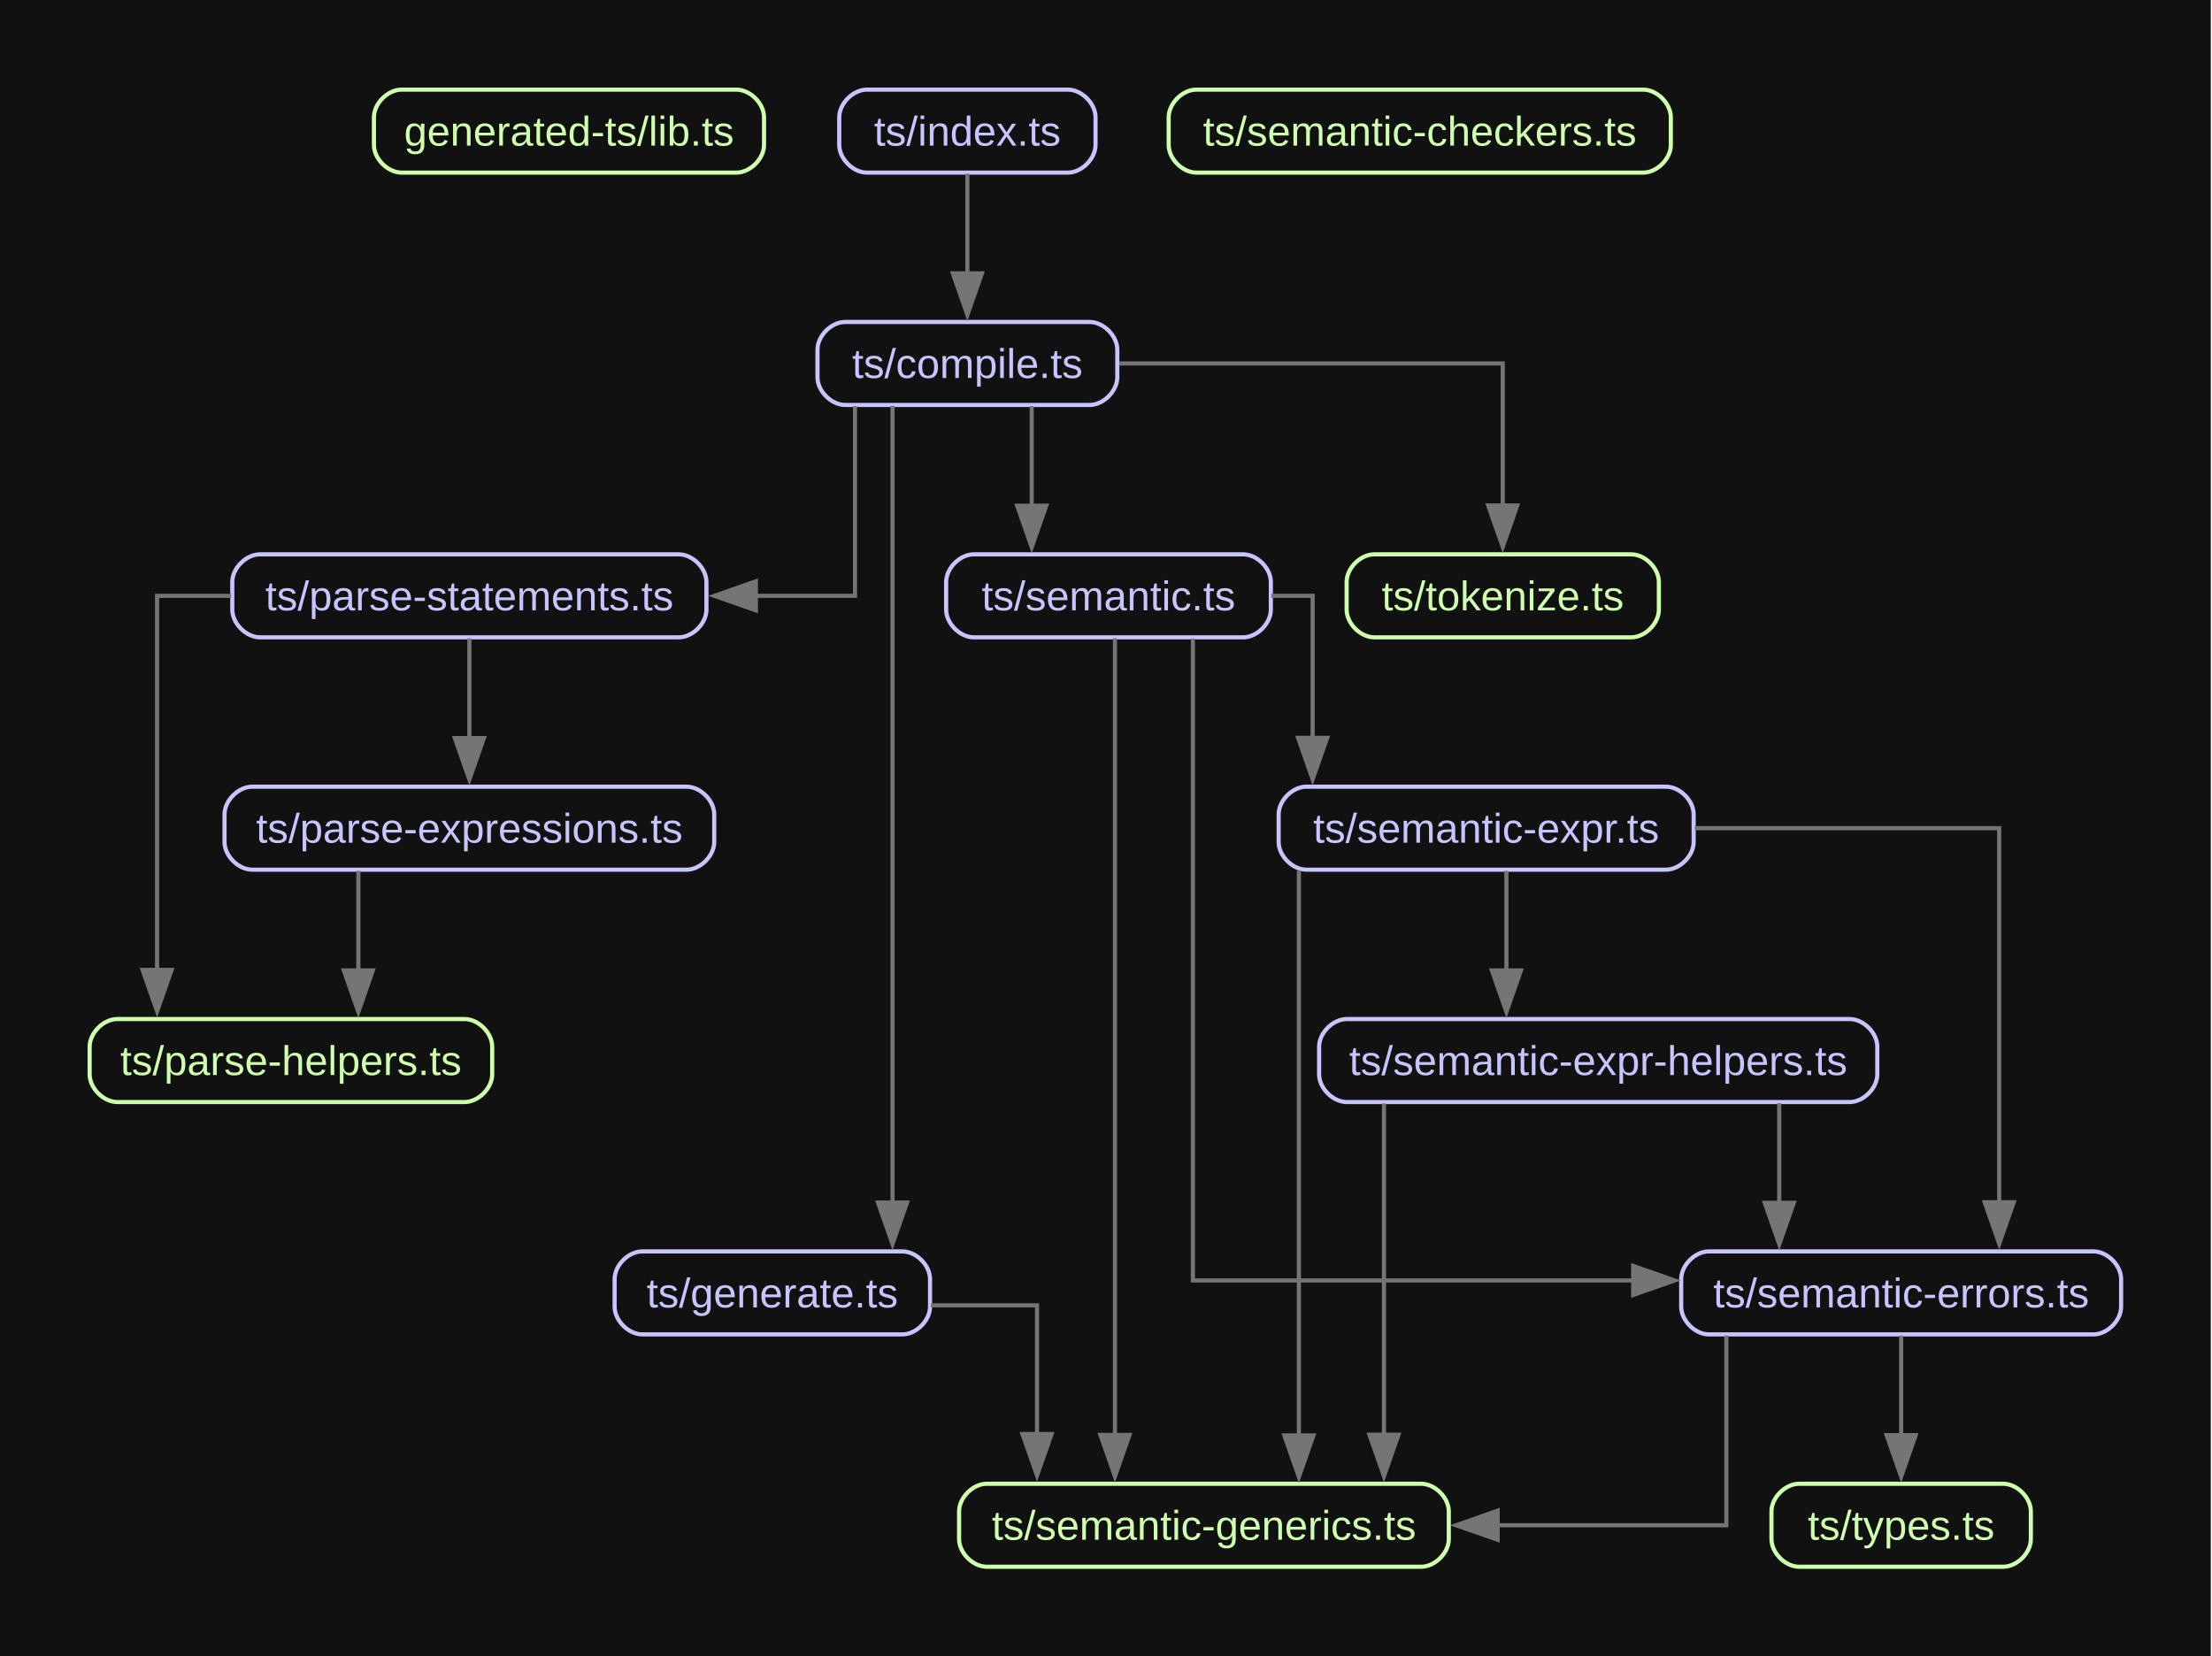
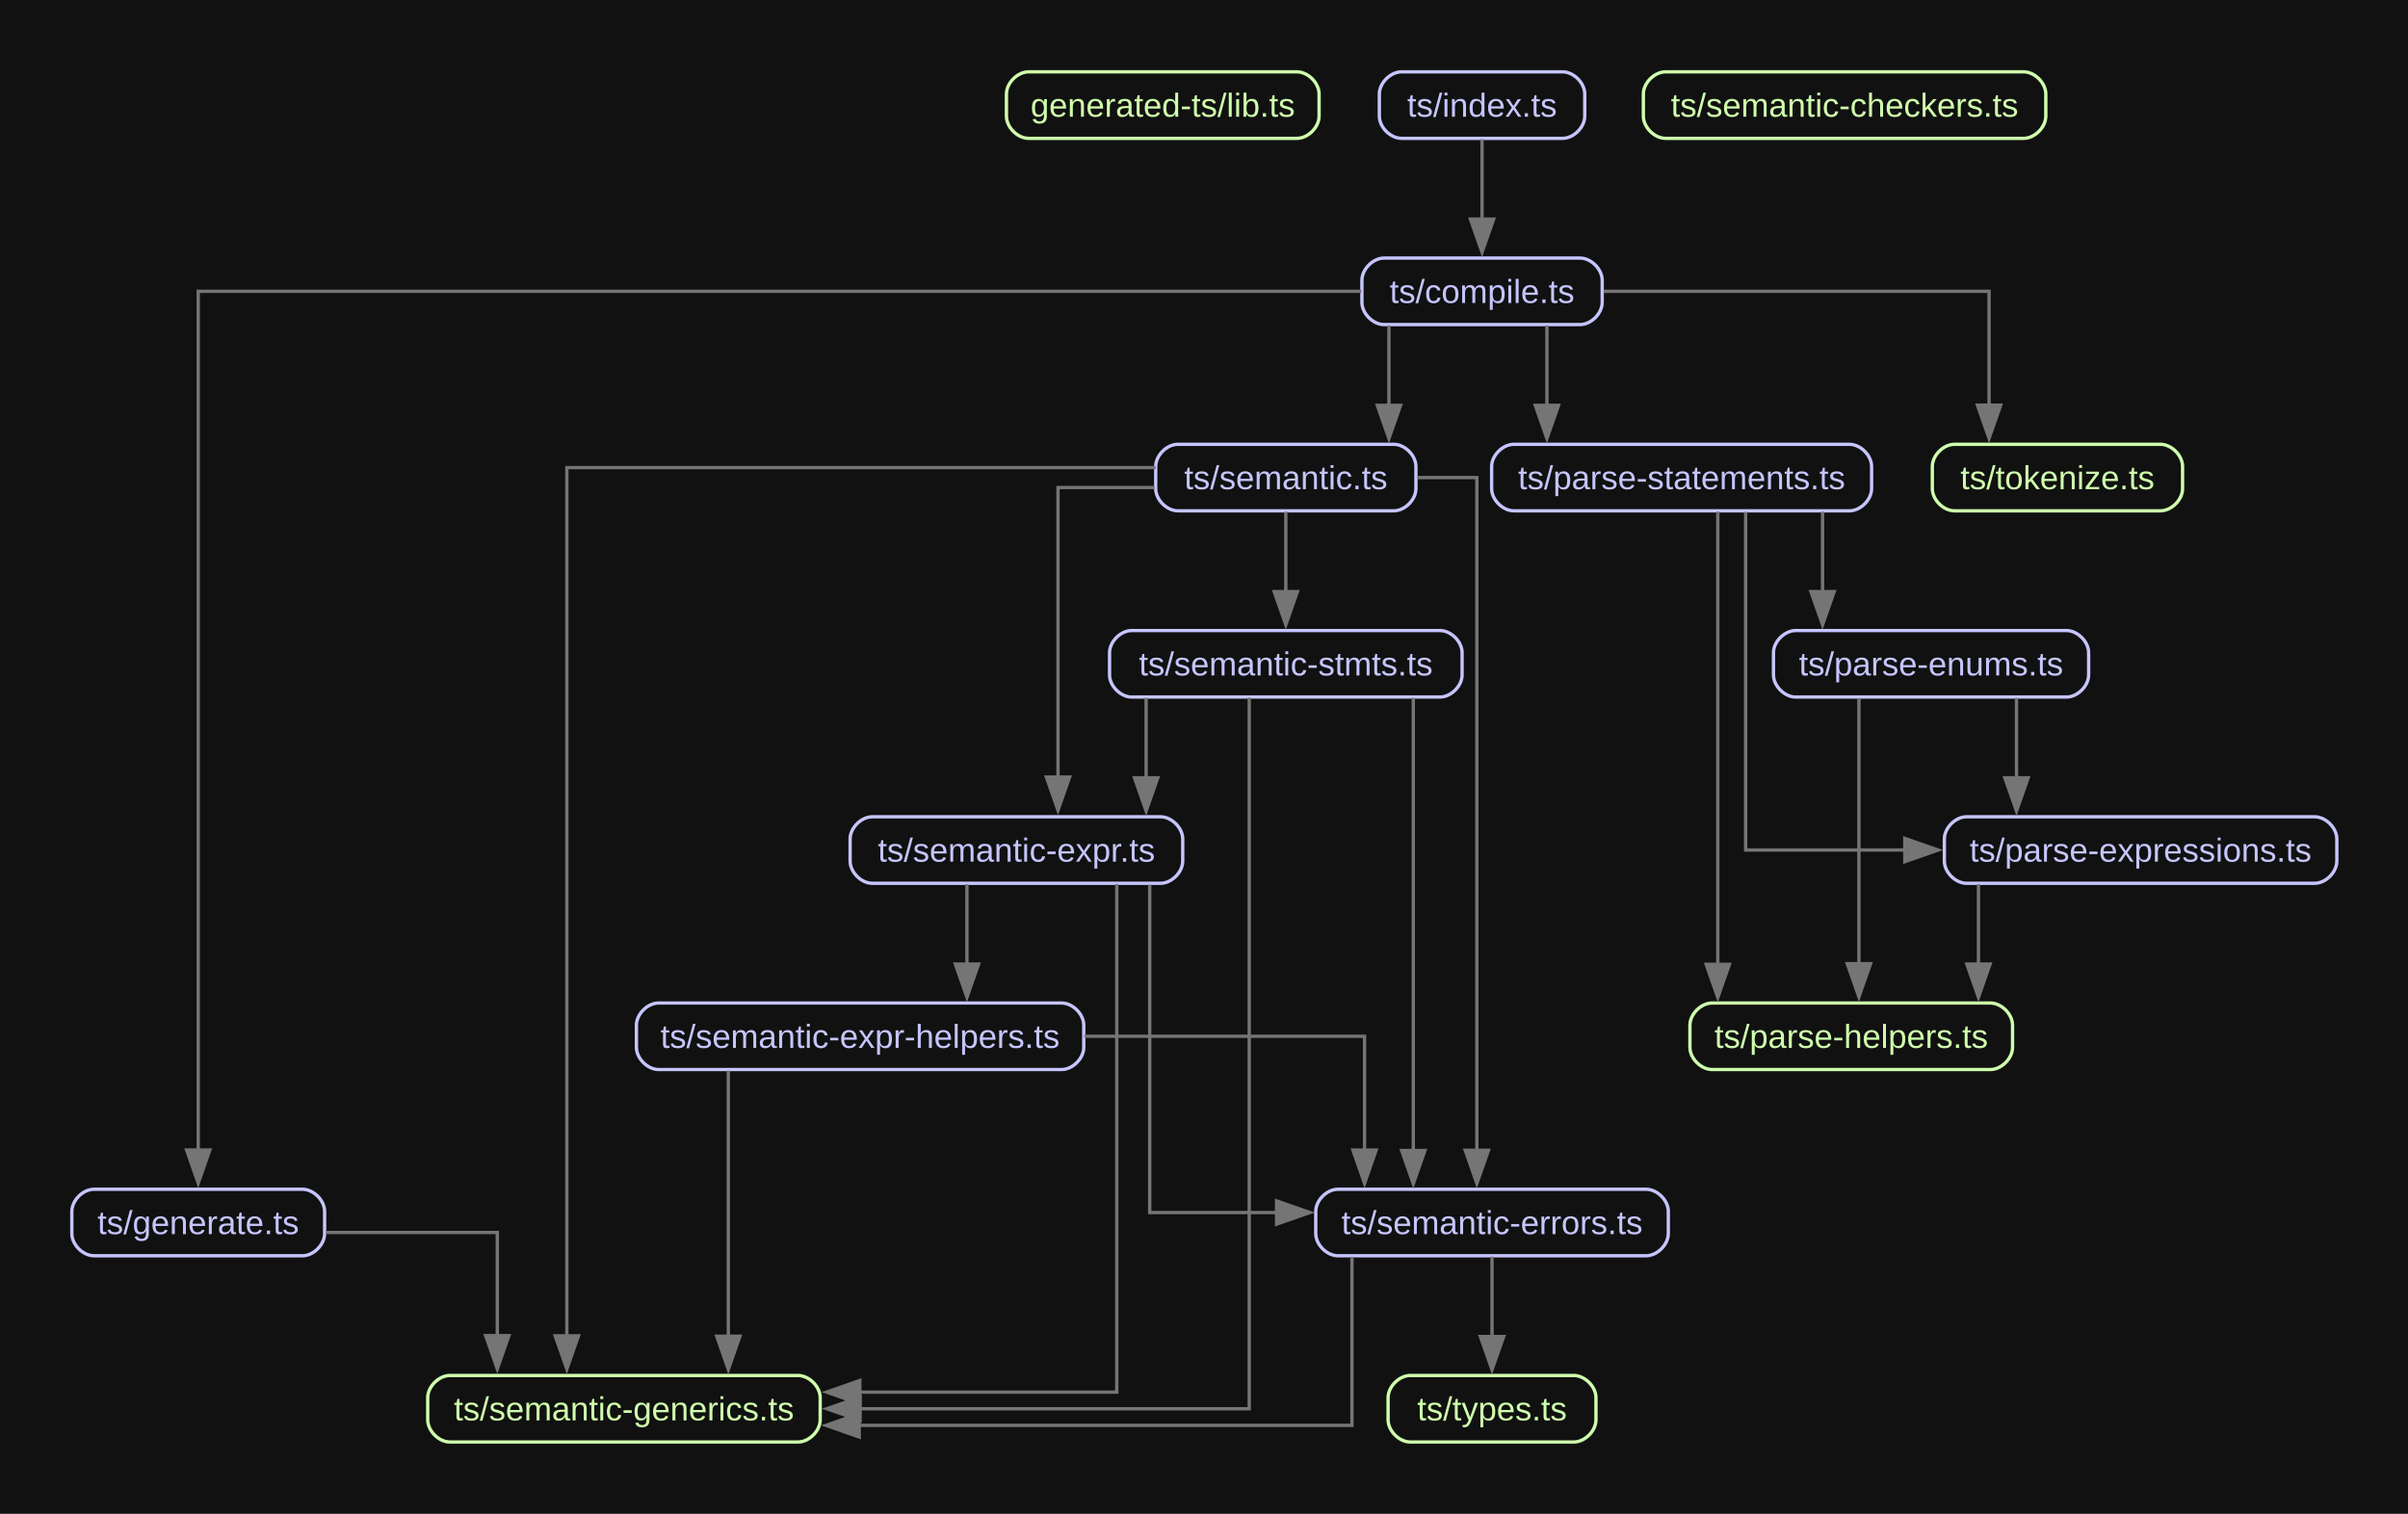
- <svg xmlns="http://www.w3.org/2000/svg" width="533pt" height="399pt" viewBox="0.00 0.00 533.00 399.00">
-   <g id="graph0" class="graph" transform="scale(1 1) rotate(0) translate(21.6 377.6)">
-     <polygon fill="#111111" stroke="none" points="-21.6,21.6 -21.6,-377.6 511.1,-377.6 511.1,21.6 -21.6,21.6" />
+ <svg xmlns="http://www.w3.org/2000/svg" width="724pt" height="455pt" viewBox="0.00 0.00 724.00 455.00">
+   <g id="graph0" class="graph" transform="scale(1 1) rotate(0) translate(21.6 433.6)">
+     <polygon fill="#111111" stroke="none" points="-21.6,21.6 -21.6,-433.6 702.6,-433.6 702.6,21.6 -21.6,21.6" />
    <g id="node1" class="node">
-       <path fill="none" stroke="#cfffac" d="M155.83,-356C155.83,-356 75.17,-356 75.17,-356 71.83,-356 68.5,-352.67 68.5,-349.33 68.5,-349.33 68.5,-342.67 68.5,-342.67 68.5,-339.33 71.83,-336 75.17,-336 75.17,-336 155.83,-336 155.83,-336 159.17,-336 162.5,-339.33 162.5,-342.67 162.5,-342.67 162.5,-349.33 162.5,-349.33 162.5,-352.67 159.17,-356 155.83,-356" />
-       <text xml:space="preserve" text-anchor="middle" x="115.5" y="-342.5" font-family="Arial" font-size="10.00" fill="#cfffac">generated-ts/lib.ts</text>
+       <path fill="none" stroke="#cfffac" d="M368.33,-412C368.33,-412 287.67,-412 287.67,-412 284.33,-412 281,-408.67 281,-405.33 281,-405.33 281,-398.67 281,-398.67 281,-395.33 284.33,-392 287.67,-392 287.67,-392 368.33,-392 368.33,-392 371.67,-392 375,-395.33 375,-398.67 375,-398.67 375,-405.33 375,-405.33 375,-408.67 371.67,-412 368.33,-412" />
+       <text xml:space="preserve" text-anchor="middle" x="328" y="-398.5" font-family="Arial" font-size="10.00" fill="#cfffac">generated-ts/lib.ts</text>
    </g>
    <g id="node2" class="node">
-       <path fill="none" stroke="#c6c5fe" d="M240.96,-300C240.96,-300 182.04,-300 182.04,-300 178.71,-300 175.38,-296.67 175.38,-293.33 175.38,-293.33 175.38,-286.67 175.38,-286.67 175.38,-283.33 178.71,-280 182.04,-280 182.04,-280 240.96,-280 240.96,-280 244.29,-280 247.62,-283.33 247.62,-286.67 247.62,-286.67 247.62,-293.33 247.62,-293.33 247.62,-296.67 244.29,-300 240.96,-300" />
-       <text xml:space="preserve" text-anchor="middle" x="211.5" y="-286.5" font-family="Arial" font-size="10.00" fill="#c6c5fe">ts/compile.ts</text>
+       <path fill="none" stroke="#c6c5fe" d="M453.46,-356C453.46,-356 394.54,-356 394.54,-356 391.21,-356 387.88,-352.67 387.88,-349.33 387.88,-349.33 387.88,-342.67 387.88,-342.67 387.88,-339.33 391.21,-336 394.54,-336 394.54,-336 453.46,-336 453.46,-336 456.79,-336 460.12,-339.33 460.12,-342.67 460.12,-342.67 460.12,-349.33 460.12,-349.33 460.12,-352.67 456.79,-356 453.46,-356" />
+       <text xml:space="preserve" text-anchor="middle" x="424" y="-342.5" font-family="Arial" font-size="10.00" fill="#c6c5fe">ts/compile.ts</text>
    </g>
    <g id="node3" class="node">
-       <path fill="none" stroke="#c6c5fe" d="M195.83,-76C195.83,-76 133.17,-76 133.17,-76 129.83,-76 126.5,-72.67 126.5,-69.33 126.5,-69.33 126.5,-62.67 126.5,-62.67 126.5,-59.33 129.83,-56 133.17,-56 133.17,-56 195.83,-56 195.83,-56 199.17,-56 202.5,-59.33 202.5,-62.67 202.5,-62.67 202.5,-69.33 202.5,-69.33 202.5,-72.67 199.17,-76 195.83,-76" />
-       <text xml:space="preserve" text-anchor="middle" x="164.5" y="-62.5" font-family="Arial" font-size="10.00" fill="#c6c5fe">ts/generate.ts</text>
+       <path fill="none" stroke="#c6c5fe" d="M69.33,-76C69.33,-76 6.67,-76 6.67,-76 3.33,-76 0,-72.67 0,-69.33 0,-69.33 0,-62.67 0,-62.67 0,-59.33 3.33,-56 6.67,-56 6.67,-56 69.33,-56 69.33,-56 72.67,-56 76,-59.33 76,-62.67 76,-62.67 76,-69.33 76,-69.33 76,-72.67 72.67,-76 69.33,-76" />
+       <text xml:space="preserve" text-anchor="middle" x="38" y="-62.5" font-family="Arial" font-size="10.00" fill="#c6c5fe">ts/generate.ts</text>
    </g>
    <g id="edge1" class="edge">
-       <path fill="none" stroke="#757575" d="M193.46,-279.79C193.46,-279.79 193.46,-87.78 193.46,-87.78" />
-       <polygon fill="#757575" stroke="#757575" points="196.96,-87.78 193.46,-77.78 189.96,-87.78 196.96,-87.78" />
+       <path fill="none" stroke="#757575" d="M387.69,-346C291.6,-346 38,-346 38,-346 38,-346 38,-87.81 38,-87.81" />
+       <polygon fill="#757575" stroke="#757575" points="41.5,-87.81 38,-77.81 34.5,-87.81 41.5,-87.81" />
    </g>
    <g id="node4" class="node">
-       <path fill="none" stroke="#c6c5fe" d="M141.96,-244C141.96,-244 41.04,-244 41.04,-244 37.71,-244 34.37,-240.67 34.37,-237.33 34.37,-237.33 34.37,-230.67 34.37,-230.67 34.37,-227.33 37.71,-224 41.04,-224 41.04,-224 141.96,-224 141.96,-224 145.29,-224 148.62,-227.33 148.62,-230.67 148.62,-230.67 148.62,-237.33 148.62,-237.33 148.62,-240.67 145.29,-244 141.96,-244" />
-       <text xml:space="preserve" text-anchor="middle" x="91.5" y="-230.5" font-family="Arial" font-size="10.00" fill="#c6c5fe">ts/parse-statements.ts</text>
+       <path fill="none" stroke="#c6c5fe" d="M534.46,-300C534.46,-300 433.54,-300 433.54,-300 430.21,-300 426.88,-296.67 426.88,-293.33 426.88,-293.33 426.88,-286.67 426.88,-286.67 426.88,-283.33 430.21,-280 433.54,-280 433.54,-280 534.46,-280 534.46,-280 537.79,-280 541.12,-283.33 541.12,-286.67 541.12,-286.67 541.12,-293.33 541.12,-293.33 541.12,-296.67 537.79,-300 534.46,-300" />
+       <text xml:space="preserve" text-anchor="middle" x="484" y="-286.5" font-family="Arial" font-size="10.00" fill="#c6c5fe">ts/parse-statements.ts</text>
    </g>
    <g id="edge2" class="edge">
-       <path fill="none" stroke="#757575" d="M184.42,-279.73C184.42,-263.56 184.42,-234 184.42,-234 184.42,-234 160.54,-234 160.54,-234" />
-       <polygon fill="#757575" stroke="#757575" points="160.54,-230.5 150.54,-234 160.54,-237.5 160.54,-230.5" />
+       <path fill="none" stroke="#757575" d="M443.5,-335.73C443.5,-335.73 443.5,-311.72 443.5,-311.72" />
+       <polygon fill="#757575" stroke="#757575" points="447,-311.72 443.5,-301.72 440,-311.72 447,-311.72" />
    </g>
    <g id="node5" class="node">
-       <path fill="none" stroke="#c6c5fe" d="M277.96,-244C277.96,-244 213.04,-244 213.04,-244 209.71,-244 206.38,-240.67 206.38,-237.33 206.38,-237.33 206.38,-230.67 206.38,-230.67 206.38,-227.33 209.71,-224 213.04,-224 213.04,-224 277.96,-224 277.96,-224 281.29,-224 284.62,-227.33 284.62,-230.67 284.62,-230.67 284.62,-237.33 284.62,-237.33 284.62,-240.67 281.29,-244 277.96,-244" />
-       <text xml:space="preserve" text-anchor="middle" x="245.5" y="-230.5" font-family="Arial" font-size="10.00" fill="#c6c5fe">ts/semantic.ts</text>
+       <path fill="none" stroke="#c6c5fe" d="M397.46,-300C397.46,-300 332.54,-300 332.54,-300 329.21,-300 325.88,-296.67 325.88,-293.33 325.88,-293.33 325.88,-286.67 325.88,-286.67 325.88,-283.33 329.21,-280 332.54,-280 332.54,-280 397.46,-280 397.46,-280 400.79,-280 404.12,-283.33 404.12,-286.67 404.12,-286.67 404.12,-293.33 404.12,-293.33 404.12,-296.67 400.79,-300 397.46,-300" />
+       <text xml:space="preserve" text-anchor="middle" x="365" y="-286.5" font-family="Arial" font-size="10.00" fill="#c6c5fe">ts/semantic.ts</text>
    </g>
    <g id="edge3" class="edge">
-       <path fill="none" stroke="#757575" d="M227,-279.73C227,-279.73 227,-255.72 227,-255.72" />
-       <polygon fill="#757575" stroke="#757575" points="230.5,-255.72 227,-245.72 223.5,-255.72 230.5,-255.72" />
+       <path fill="none" stroke="#757575" d="M396,-335.73C396,-335.73 396,-311.72 396,-311.72" />
+       <polygon fill="#757575" stroke="#757575" points="399.5,-311.72 396,-301.72 392.5,-311.72 399.5,-311.72" />
    </g>
    <g id="node6" class="node">
-       <path fill="none" stroke="#cfffac" d="M371.46,-244C371.46,-244 309.54,-244 309.54,-244 306.21,-244 302.88,-240.67 302.88,-237.33 302.88,-237.33 302.88,-230.67 302.88,-230.67 302.88,-227.33 306.21,-224 309.54,-224 309.54,-224 371.46,-224 371.46,-224 374.79,-224 378.12,-227.33 378.12,-230.67 378.12,-230.67 378.12,-237.33 378.12,-237.33 378.12,-240.67 374.79,-244 371.46,-244" />
-       <text xml:space="preserve" text-anchor="middle" x="340.5" y="-230.5" font-family="Arial" font-size="10.00" fill="#cfffac">ts/tokenize.ts</text>
+       <path fill="none" stroke="#cfffac" d="M627.96,-300C627.96,-300 566.04,-300 566.04,-300 562.71,-300 559.38,-296.67 559.38,-293.33 559.38,-293.33 559.38,-286.67 559.38,-286.67 559.38,-283.33 562.71,-280 566.04,-280 566.04,-280 627.96,-280 627.96,-280 631.29,-280 634.62,-283.33 634.62,-286.67 634.62,-286.67 634.62,-293.33 634.62,-293.33 634.62,-296.67 631.29,-300 627.96,-300" />
+       <text xml:space="preserve" text-anchor="middle" x="597" y="-286.5" font-family="Arial" font-size="10.00" fill="#cfffac">ts/tokenize.ts</text>
    </g>
    <g id="edge4" class="edge">
-       <path fill="none" stroke="#757575" d="M248.12,-290C286.26,-290 340.5,-290 340.5,-290 340.5,-290 340.5,-255.78 340.5,-255.78" />
-       <polygon fill="#757575" stroke="#757575" points="344,-255.78 340.5,-245.78 337,-255.78 344,-255.78" />
+       <path fill="none" stroke="#757575" d="M460.51,-346C505.61,-346 576.44,-346 576.44,-346 576.44,-346 576.44,-311.78 576.44,-311.78" />
+       <polygon fill="#757575" stroke="#757575" points="579.94,-311.78 576.44,-301.78 572.94,-311.78 579.94,-311.78" />
    </g>
    <g id="node7" class="node">
-       <path fill="none" stroke="#cfffac" d="M320.83,-20C320.83,-20 216.17,-20 216.17,-20 212.83,-20 209.5,-16.67 209.5,-13.33 209.5,-13.33 209.5,-6.67 209.5,-6.67 209.5,-3.33 212.83,0 216.17,0 216.17,0 320.83,0 320.83,0 324.17,0 327.5,-3.33 327.5,-6.67 327.5,-6.67 327.5,-13.33 327.5,-13.33 327.5,-16.67 324.17,-20 320.83,-20" />
-       <text xml:space="preserve" text-anchor="middle" x="268.5" y="-6.5" font-family="Arial" font-size="10.00" fill="#cfffac">ts/semantic-generics.ts</text>
+       <path fill="none" stroke="#cfffac" d="M218.33,-20C218.33,-20 113.67,-20 113.67,-20 110.33,-20 107,-16.67 107,-13.33 107,-13.33 107,-6.67 107,-6.67 107,-3.33 110.33,0 113.67,0 113.67,0 218.33,0 218.33,0 221.67,0 225,-3.33 225,-6.67 225,-6.67 225,-13.33 225,-13.33 225,-16.67 221.67,-20 218.33,-20" />
+       <text xml:space="preserve" text-anchor="middle" x="166" y="-6.5" font-family="Arial" font-size="10.00" fill="#cfffac">ts/semantic-generics.ts</text>
    </g>
    <g id="edge5" class="edge">
-       <path fill="none" stroke="#757575" d="M202.71,-63C216.29,-63 228.28,-63 228.28,-63 228.28,-63 228.28,-31.98 228.28,-31.98" />
-       <polygon fill="#757575" stroke="#757575" points="231.78,-31.98 228.28,-21.98 224.78,-31.98 231.78,-31.98" />
+       <path fill="none" stroke="#757575" d="M76.39,-63C100.83,-63 127.92,-63 127.92,-63 127.92,-63 127.92,-31.98 127.92,-31.98" />
+       <polygon fill="#757575" stroke="#757575" points="131.42,-31.98 127.92,-21.98 124.42,-31.98 131.42,-31.98" />
    </g>
    <g id="node9" class="node">
-       <path fill="none" stroke="#c6c5fe" d="M143.83,-188C143.83,-188 39.17,-188 39.17,-188 35.83,-188 32.5,-184.67 32.5,-181.33 32.5,-181.33 32.5,-174.67 32.5,-174.67 32.5,-171.33 35.83,-168 39.17,-168 39.17,-168 143.83,-168 143.83,-168 147.17,-168 150.5,-171.33 150.5,-174.67 150.5,-174.67 150.5,-181.33 150.5,-181.33 150.5,-184.67 147.17,-188 143.83,-188" />
-       <text xml:space="preserve" text-anchor="middle" x="91.5" y="-174.5" font-family="Arial" font-size="10.00" fill="#c6c5fe">ts/parse-expressions.ts</text>
+       <path fill="none" stroke="#c6c5fe" d="M599.71,-244C599.71,-244 518.29,-244 518.29,-244 514.96,-244 511.62,-240.67 511.62,-237.33 511.62,-237.33 511.62,-230.67 511.62,-230.67 511.62,-227.33 514.96,-224 518.29,-224 518.29,-224 599.71,-224 599.71,-224 603.04,-224 606.38,-227.33 606.38,-230.67 606.38,-230.67 606.38,-237.33 606.38,-237.33 606.38,-240.67 603.04,-244 599.71,-244" />
+       <text xml:space="preserve" text-anchor="middle" x="559" y="-230.5" font-family="Arial" font-size="10.00" fill="#c6c5fe">ts/parse-enums.ts</text>
+     </g>
+     <g id="edge10" class="edge">
+       <path fill="none" stroke="#757575" d="M526.38,-279.73C526.38,-279.73 526.38,-255.72 526.38,-255.72" />
+       <polygon fill="#757575" stroke="#757575" points="529.88,-255.72 526.38,-245.72 522.88,-255.72 529.88,-255.72" />
+     </g>
+     <g id="node10" class="node">
+       <path fill="none" stroke="#c6c5fe" d="M674.33,-188C674.33,-188 569.67,-188 569.67,-188 566.33,-188 563,-184.67 563,-181.33 563,-181.33 563,-174.67 563,-174.67 563,-171.33 566.33,-168 569.67,-168 569.67,-168 674.33,-168 674.33,-168 677.67,-168 681,-171.33 681,-174.67 681,-174.67 681,-181.33 681,-181.33 681,-184.67 677.67,-188 674.33,-188" />
+       <text xml:space="preserve" text-anchor="middle" x="622" y="-174.5" font-family="Arial" font-size="10.00" fill="#c6c5fe">ts/parse-expressions.ts</text>
+     </g>
+     <g id="edge11" class="edge">
+       <path fill="none" stroke="#757575" d="M503.25,-279.66C503.25,-251.94 503.25,-178 503.25,-178 503.25,-178 551.11,-178 551.11,-178" />
+       <polygon fill="#757575" stroke="#757575" points="551.11,-181.5 561.11,-178 551.11,-174.5 551.11,-181.5" />
+     </g>
+     <g id="node11" class="node">
+       <path fill="none" stroke="#cfffac" d="M576.83,-132C576.83,-132 493.17,-132 493.17,-132 489.83,-132 486.5,-128.67 486.5,-125.33 486.5,-125.33 486.5,-118.67 486.5,-118.67 486.5,-115.33 489.83,-112 493.17,-112 493.17,-112 576.83,-112 576.83,-112 580.17,-112 583.5,-115.33 583.5,-118.67 583.5,-118.67 583.5,-125.33 583.5,-125.33 583.5,-128.67 580.17,-132 576.83,-132" />
+       <text xml:space="preserve" text-anchor="middle" x="535" y="-118.5" font-family="Arial" font-size="10.00" fill="#cfffac">ts/parse-helpers.ts</text>
+     </g>
+     <g id="edge12" class="edge">
+       <path fill="none" stroke="#757575" d="M494.88,-279.74C494.88,-279.74 494.88,-143.64 494.88,-143.64" />
+       <polygon fill="#757575" stroke="#757575" points="498.38,-143.64 494.88,-133.64 491.38,-143.64 498.38,-143.64" />
+     </g>
+     <g id="edge25" class="edge">
+       <path fill="none" stroke="#757575" d="M325.85,-293C263.56,-293 148.83,-293 148.83,-293 148.83,-293 148.83,-31.92 148.83,-31.92" />
+       <polygon fill="#757575" stroke="#757575" points="152.33,-31.92 148.83,-21.92 145.33,-31.92 152.33,-31.92" />
+     </g>
+     <g id="node13" class="node">
+       <path fill="none" stroke="#c6c5fe" d="M473.33,-76C473.33,-76 380.67,-76 380.67,-76 377.33,-76 374,-72.67 374,-69.33 374,-69.33 374,-62.67 374,-62.67 374,-59.33 377.33,-56 380.67,-56 380.67,-56 473.33,-56 473.33,-56 476.67,-56 480,-59.33 480,-62.67 480,-62.67 480,-69.33 480,-69.33 480,-72.67 476.67,-76 473.33,-76" />
+       <text xml:space="preserve" text-anchor="middle" x="427" y="-62.5" font-family="Arial" font-size="10.00" fill="#c6c5fe">ts/semantic-errors.ts</text>
+     </g>
+     <g id="edge23" class="edge">
+       <path fill="none" stroke="#757575" d="M404.58,-290C414.53,-290 422.44,-290 422.44,-290 422.44,-290 422.44,-87.72 422.44,-87.72" />
+       <polygon fill="#757575" stroke="#757575" points="425.94,-87.72 422.44,-77.72 418.94,-87.72 425.94,-87.72" />
+     </g>
+     <g id="node16" class="node">
+       <path fill="none" stroke="#c6c5fe" d="M327.33,-188C327.33,-188 240.67,-188 240.67,-188 237.33,-188 234,-184.67 234,-181.33 234,-181.33 234,-174.67 234,-174.67 234,-171.33 237.33,-168 240.67,-168 240.67,-168 327.33,-168 327.33,-168 330.67,-168 334,-171.33 334,-174.67 334,-174.67 334,-181.33 334,-181.33 334,-184.67 330.67,-188 327.33,-188" />
+       <text xml:space="preserve" text-anchor="middle" x="284" y="-174.5" font-family="Arial" font-size="10.00" fill="#c6c5fe">ts/semantic-expr.ts</text>
+     </g>
+     <g id="edge24" class="edge">
+       <path fill="none" stroke="#757575" d="M325.55,-287C310.32,-287 296.5,-287 296.5,-287 296.5,-287 296.5,-199.96 296.5,-199.96" />
+       <polygon fill="#757575" stroke="#757575" points="300,-199.96 296.5,-189.96 293,-199.96 300,-199.96" />
+     </g>
+     <g id="node17" class="node">
+       <path fill="none" stroke="#c6c5fe" d="M411.33,-244C411.33,-244 318.67,-244 318.67,-244 315.33,-244 312,-240.67 312,-237.33 312,-237.33 312,-230.67 312,-230.67 312,-227.33 315.33,-224 318.67,-224 318.67,-224 411.33,-224 411.33,-224 414.67,-224 418,-227.33 418,-230.67 418,-230.67 418,-237.33 418,-237.33 418,-240.67 414.67,-244 411.33,-244" />
+       <text xml:space="preserve" text-anchor="middle" x="365" y="-230.5" font-family="Arial" font-size="10.00" fill="#c6c5fe">ts/semantic-stmts.ts</text>
+     </g>
+     <g id="edge26" class="edge">
+       <path fill="none" stroke="#757575" d="M365,-279.73C365,-279.73 365,-255.72 365,-255.72" />
+       <polygon fill="#757575" stroke="#757575" points="368.5,-255.72 365,-245.72 361.5,-255.72 368.5,-255.72" />
+     </g>
+     <g id="node8" class="node">
+       <path fill="none" stroke="#c6c5fe" d="M448.21,-412C448.21,-412 399.79,-412 399.79,-412 396.46,-412 393.12,-408.67 393.12,-405.33 393.12,-405.33 393.12,-398.67 393.12,-398.67 393.12,-395.33 396.46,-392 399.79,-392 399.79,-392 448.21,-392 448.21,-392 451.54,-392 454.88,-395.33 454.88,-398.67 454.88,-398.67 454.88,-405.33 454.88,-405.33 454.88,-408.67 451.54,-412 448.21,-412" />
+       <text xml:space="preserve" text-anchor="middle" x="424" y="-398.5" font-family="Arial" font-size="10.00" fill="#c6c5fe">ts/index.ts</text>
+     </g>
+     <g id="edge6" class="edge">
+       <path fill="none" stroke="#757575" d="M424,-391.73C424,-391.73 424,-367.72 424,-367.72" />
+       <polygon fill="#757575" stroke="#757575" points="427.5,-367.72 424,-357.72 420.5,-367.72 427.5,-367.72" />
+     </g>
+     <g id="edge7" class="edge">
+       <path fill="none" stroke="#757575" d="M584.69,-223.73C584.69,-223.73 584.69,-199.72 584.69,-199.72" />
+       <polygon fill="#757575" stroke="#757575" points="588.19,-199.72 584.69,-189.72 581.19,-199.72 588.19,-199.72" />
    </g>
    <g id="edge8" class="edge">
-       <path fill="none" stroke="#757575" d="M91.5,-223.73C91.5,-223.73 91.5,-199.72 91.5,-199.72" />
-       <polygon fill="#757575" stroke="#757575" points="95,-199.72 91.5,-189.72 88,-199.72 95,-199.72" />
-     </g>
-     <g id="node10" class="node">
-       <path fill="none" stroke="#cfffac" d="M90.33,-132C90.33,-132 6.67,-132 6.67,-132 3.33,-132 0,-128.67 0,-125.33 0,-125.33 0,-118.67 0,-118.67 0,-115.33 3.33,-112 6.67,-112 6.67,-112 90.33,-112 90.33,-112 93.67,-112 97,-115.33 97,-118.67 97,-118.67 97,-125.33 97,-125.33 97,-128.67 93.67,-132 90.33,-132" />
-       <text xml:space="preserve" text-anchor="middle" x="48.5" y="-118.5" font-family="Arial" font-size="10.00" fill="#cfffac">ts/parse-helpers.ts</text>
+       <path fill="none" stroke="#757575" d="M537.31,-223.66C537.31,-223.66 537.31,-143.82 537.31,-143.82" />
+       <polygon fill="#757575" stroke="#757575" points="540.81,-143.82 537.31,-133.82 533.81,-143.82 540.81,-143.82" />
    </g>
    <g id="edge9" class="edge">
-       <path fill="none" stroke="#757575" d="M34.08,-234C23.78,-234 16.25,-234 16.25,-234 16.25,-234 16.25,-143.85 16.25,-143.85" />
-       <polygon fill="#757575" stroke="#757575" points="19.75,-143.85 16.25,-133.85 12.75,-143.85 19.75,-143.85" />
+       <path fill="none" stroke="#757575" d="M573.25,-167.73C573.25,-167.73 573.25,-143.72 573.25,-143.72" />
+       <polygon fill="#757575" stroke="#757575" points="576.75,-143.72 573.25,-133.72 569.75,-143.72 576.75,-143.72" />
+     </g>
+     <g id="node12" class="node">
+       <path fill="none" stroke="#cfffac" d="M586.83,-412C586.83,-412 479.17,-412 479.17,-412 475.83,-412 472.5,-408.67 472.5,-405.33 472.5,-405.33 472.5,-398.67 472.5,-398.67 472.5,-395.33 475.83,-392 479.17,-392 479.17,-392 586.83,-392 586.83,-392 590.17,-392 593.5,-395.33 593.5,-398.67 593.5,-398.67 593.5,-405.33 593.5,-405.33 593.5,-408.67 590.17,-412 586.83,-412" />
+       <text xml:space="preserve" text-anchor="middle" x="533" y="-398.5" font-family="Arial" font-size="10.00" fill="#cfffac">ts/semantic-checkers.ts</text>
+     </g>
+     <g id="edge13" class="edge">
+       <path fill="none" stroke="#757575" d="M384.88,-55.65C384.88,-38.25 384.88,-5 384.88,-5 384.88,-5 236.74,-5 236.74,-5" />
+       <polygon fill="#757575" stroke="#757575" points="236.74,-1.5 226.74,-5 236.74,-8.5 236.74,-1.5" />
+     </g>
+     <g id="node14" class="node">
+       <path fill="none" stroke="#cfffac" d="M451.58,-20C451.58,-20 402.42,-20 402.42,-20 399.08,-20 395.75,-16.67 395.75,-13.33 395.75,-13.33 395.75,-6.67 395.75,-6.67 395.75,-3.33 399.08,0 402.42,0 402.42,0 451.58,0 451.58,0 454.92,0 458.25,-3.33 458.25,-6.67 458.25,-6.67 458.25,-13.33 458.25,-13.33 458.25,-16.67 454.92,-20 451.58,-20" />
+       <text xml:space="preserve" text-anchor="middle" x="427" y="-6.5" font-family="Arial" font-size="10.00" fill="#cfffac">ts/types.ts</text>
+     </g>
+     <g id="edge14" class="edge">
+       <path fill="none" stroke="#757575" d="M427,-55.73C427,-55.73 427,-31.72 427,-31.72" />
+       <polygon fill="#757575" stroke="#757575" points="430.5,-31.72 427,-21.72 423.5,-31.72 430.5,-31.72" />
+     </g>
+     <g id="node15" class="node">
+       <path fill="none" stroke="#c6c5fe" d="M297.58,-132C297.58,-132 176.42,-132 176.42,-132 173.08,-132 169.75,-128.67 169.75,-125.33 169.75,-125.33 169.75,-118.67 169.75,-118.67 169.75,-115.33 173.08,-112 176.42,-112 176.42,-112 297.58,-112 297.58,-112 300.92,-112 304.25,-115.33 304.25,-118.67 304.25,-118.67 304.25,-125.33 304.25,-125.33 304.25,-128.67 300.92,-132 297.58,-132" />
+       <text xml:space="preserve" text-anchor="middle" x="237" y="-118.5" font-family="Arial" font-size="10.00" fill="#c6c5fe">ts/semantic-expr-helpers.ts</text>
+     </g>
+     <g id="edge16" class="edge">
+       <path fill="none" stroke="#757575" d="M197.38,-111.66C197.38,-111.66 197.38,-31.82 197.38,-31.82" />
+       <polygon fill="#757575" stroke="#757575" points="200.88,-31.82 197.38,-21.82 193.88,-31.82 200.88,-31.82" />
+     </g>
+     <g id="edge15" class="edge">
+       <path fill="none" stroke="#757575" d="M304.41,-122C344.91,-122 388.67,-122 388.67,-122 388.67,-122 388.67,-87.78 388.67,-87.78" />
+       <polygon fill="#757575" stroke="#757575" points="392.17,-87.78 388.67,-77.78 385.17,-87.78 392.17,-87.78" />
    </g>
    <g id="edge19" class="edge">
-       <path fill="none" stroke="#757575" d="M247.06,-223.79C247.06,-223.79 247.06,-31.78 247.06,-31.78" />
-       <polygon fill="#757575" stroke="#757575" points="250.56,-31.78 247.06,-21.78 243.56,-31.78 250.56,-31.78" />
-     </g>
-     <g id="node12" class="node">
-       <path fill="none" stroke="#c6c5fe" d="M482.83,-76C482.83,-76 390.17,-76 390.17,-76 386.83,-76 383.5,-72.67 383.5,-69.33 383.5,-69.33 383.5,-62.67 383.5,-62.67 383.5,-59.33 386.83,-56 390.17,-56 390.17,-56 482.83,-56 482.83,-56 486.17,-56 489.5,-59.33 489.5,-62.67 489.5,-62.67 489.5,-69.33 489.5,-69.33 489.5,-72.67 486.17,-76 482.83,-76" />
-       <text xml:space="preserve" text-anchor="middle" x="436.5" y="-62.5" font-family="Arial" font-size="10.00" fill="#c6c5fe">ts/semantic-errors.ts</text>
+       <path fill="none" stroke="#757575" d="M314.17,-167.8C314.17,-132.12 314.17,-15 314.17,-15 314.17,-15 236.92,-15 236.92,-15" />
+       <polygon fill="#757575" stroke="#757575" points="236.92,-11.5 226.92,-15 236.92,-18.5 236.92,-11.5" />
    </g>
    <g id="edge17" class="edge">
-       <path fill="none" stroke="#757575" d="M265.84,-223.68C265.84,-187.56 265.84,-69 265.84,-69 265.84,-69 371.93,-69 371.93,-69" />
-       <polygon fill="#757575" stroke="#757575" points="371.93,-72.5 381.93,-69 371.93,-65.5 371.93,-72.5" />
-     </g>
-     <g id="node15" class="node">
-       <path fill="none" stroke="#c6c5fe" d="M379.83,-188C379.83,-188 293.17,-188 293.17,-188 289.83,-188 286.5,-184.67 286.5,-181.33 286.5,-181.33 286.5,-174.67 286.5,-174.67 286.5,-171.33 289.83,-168 293.17,-168 293.17,-168 379.83,-168 379.83,-168 383.17,-168 386.5,-171.33 386.5,-174.67 386.5,-174.67 386.5,-181.33 386.5,-181.33 386.5,-184.67 383.17,-188 379.83,-188" />
-       <text xml:space="preserve" text-anchor="middle" x="336.5" y="-174.5" font-family="Arial" font-size="10.00" fill="#c6c5fe">ts/semantic-expr.ts</text>
+       <path fill="none" stroke="#757575" d="M324.08,-167.55C324.08,-140.27 324.08,-69 324.08,-69 324.08,-69 362.22,-69 362.22,-69" />
+       <polygon fill="#757575" stroke="#757575" points="362.22,-72.5 372.22,-69 362.22,-65.5 362.22,-72.5" />
    </g>
    <g id="edge18" class="edge">
-       <path fill="none" stroke="#757575" d="M284.73,-234C290.58,-234 294.69,-234 294.69,-234 294.69,-234 294.69,-199.78 294.69,-199.78" />
-       <polygon fill="#757575" stroke="#757575" points="298.19,-199.78 294.69,-189.78 291.19,-199.78 298.19,-199.78" />
+       <path fill="none" stroke="#757575" d="M269.12,-167.73C269.12,-167.73 269.12,-143.72 269.12,-143.72" />
+       <polygon fill="#757575" stroke="#757575" points="272.63,-143.72 269.13,-133.72 265.63,-143.72 272.63,-143.72" />
    </g>
-     <g id="node8" class="node">
-       <path fill="none" stroke="#c6c5fe" d="M235.71,-356C235.71,-356 187.29,-356 187.29,-356 183.96,-356 180.62,-352.67 180.62,-349.33 180.62,-349.33 180.62,-342.67 180.62,-342.67 180.62,-339.33 183.96,-336 187.29,-336 187.29,-336 235.71,-336 235.71,-336 239.04,-336 242.38,-339.33 242.38,-342.67 242.38,-342.67 242.38,-349.33 242.38,-349.33 242.38,-352.67 239.04,-356 235.71,-356" />
-       <text xml:space="preserve" text-anchor="middle" x="211.5" y="-342.5" font-family="Arial" font-size="10.00" fill="#c6c5fe">ts/index.ts</text>
+     <g id="edge22" class="edge">
+       <path fill="none" stroke="#757575" d="M354,-223.79C354,-179.97 354,-10 354,-10 354,-10 237,-10 237,-10" />
+       <polygon fill="#757575" stroke="#757575" points="237,-6.5 227,-10 237,-13.5 237,-6.5" />
    </g>
-     <g id="edge6" class="edge">
-       <path fill="none" stroke="#757575" d="M211.5,-335.73C211.5,-335.73 211.5,-311.72 211.5,-311.72" />
-       <polygon fill="#757575" stroke="#757575" points="215,-311.72 211.5,-301.72 208,-311.72 215,-311.72" />
+     <g id="edge20" class="edge">
+       <path fill="none" stroke="#757575" d="M403.33,-223.74C403.33,-223.74 403.33,-87.64 403.33,-87.64" />
+       <polygon fill="#757575" stroke="#757575" points="406.83,-87.64 403.33,-77.64 399.83,-87.64 406.83,-87.64" />
    </g>
-     <g id="edge7" class="edge">
-       <path fill="none" stroke="#757575" d="M64.75,-167.73C64.75,-167.73 64.75,-143.72 64.75,-143.72" />
-       <polygon fill="#757575" stroke="#757575" points="68.25,-143.72 64.75,-133.72 61.25,-143.72 68.25,-143.72" />
-     </g>
-     <g id="node11" class="node">
-       <path fill="none" stroke="#cfffac" d="M374.33,-356C374.33,-356 266.67,-356 266.67,-356 263.33,-356 260,-352.67 260,-349.33 260,-349.33 260,-342.67 260,-342.67 260,-339.33 263.33,-336 266.67,-336 266.67,-336 374.33,-336 374.33,-336 377.67,-336 381,-339.33 381,-342.67 381,-342.67 381,-349.33 381,-349.33 381,-352.67 377.67,-356 374.33,-356" />
-       <text xml:space="preserve" text-anchor="middle" x="320.5" y="-342.5" font-family="Arial" font-size="10.00" fill="#cfffac">ts/semantic-checkers.ts</text>
-     </g>
-     <g id="edge10" class="edge">
-       <path fill="none" stroke="#757575" d="M394.38,-55.73C394.38,-39.56 394.38,-10 394.38,-10 394.38,-10 339.27,-10 339.27,-10" />
-       <polygon fill="#757575" stroke="#757575" points="339.27,-6.5 329.27,-10 339.27,-13.5 339.27,-6.5" />
-     </g>
-     <g id="node13" class="node">
-       <path fill="none" stroke="#cfffac" d="M461.08,-20C461.08,-20 411.92,-20 411.92,-20 408.58,-20 405.25,-16.67 405.25,-13.33 405.25,-13.33 405.25,-6.67 405.25,-6.67 405.25,-3.33 408.58,0 411.92,0 411.92,0 461.08,0 461.08,0 464.42,0 467.75,-3.33 467.75,-6.67 467.75,-6.67 467.75,-13.33 467.75,-13.33 467.75,-16.67 464.42,-20 461.08,-20" />
-       <text xml:space="preserve" text-anchor="middle" x="436.5" y="-6.5" font-family="Arial" font-size="10.00" fill="#cfffac">ts/types.ts</text>
-     </g>
-     <g id="edge11" class="edge">
-       <path fill="none" stroke="#757575" d="M436.5,-55.73C436.5,-55.73 436.5,-31.72 436.5,-31.72" />
-       <polygon fill="#757575" stroke="#757575" points="440,-31.72 436.5,-21.72 433,-31.72 440,-31.72" />
-     </g>
-     <g id="node14" class="node">
-       <path fill="none" stroke="#c6c5fe" d="M424.08,-132C424.08,-132 302.92,-132 302.92,-132 299.58,-132 296.25,-128.67 296.25,-125.33 296.25,-125.33 296.25,-118.67 296.25,-118.67 296.25,-115.33 299.58,-112 302.92,-112 302.92,-112 424.08,-112 424.08,-112 427.42,-112 430.75,-115.33 430.75,-118.67 430.75,-118.67 430.75,-125.33 430.75,-125.33 430.75,-128.67 427.42,-132 424.08,-132" />
-       <text xml:space="preserve" text-anchor="middle" x="363.5" y="-118.5" font-family="Arial" font-size="10.00" fill="#c6c5fe">ts/semantic-expr-helpers.ts</text>
-     </g>
-     <g id="edge13" class="edge">
-       <path fill="none" stroke="#757575" d="M311.88,-111.66C311.88,-111.66 311.88,-31.82 311.88,-31.82" />
-       <polygon fill="#757575" stroke="#757575" points="315.38,-31.82 311.88,-21.82 308.38,-31.82 315.38,-31.82" />
-     </g>
-     <g id="edge12" class="edge">
-       <path fill="none" stroke="#757575" d="M407.12,-111.73C407.12,-111.73 407.12,-87.72 407.12,-87.72" />
-       <polygon fill="#757575" stroke="#757575" points="410.63,-87.72 407.13,-77.72 403.63,-87.72 410.63,-87.72" />
-     </g>
-     <g id="edge16" class="edge">
-       <path fill="none" stroke="#757575" d="M291.38,-167.74C291.38,-167.74 291.38,-31.64 291.38,-31.64" />
-       <polygon fill="#757575" stroke="#757575" points="294.88,-31.64 291.38,-21.64 287.88,-31.64 294.88,-31.64" />
-     </g>
-     <g id="edge14" class="edge">
-       <path fill="none" stroke="#757575" d="M386.78,-178C421.01,-178 460.12,-178 460.12,-178 460.12,-178 460.12,-87.85 460.12,-87.85" />
-       <polygon fill="#757575" stroke="#757575" points="463.63,-87.85 460.13,-77.85 456.63,-87.85 463.63,-87.85" />
-     </g>
-     <g id="edge15" class="edge">
-       <path fill="none" stroke="#757575" d="M341.38,-167.73C341.38,-167.73 341.38,-143.72 341.38,-143.72" />
-       <polygon fill="#757575" stroke="#757575" points="344.88,-143.72 341.38,-133.72 337.88,-143.72 344.88,-143.72" />
+     <g id="edge21" class="edge">
+       <path fill="none" stroke="#757575" d="M323,-223.73C323,-223.73 323,-199.72 323,-199.72" />
+       <polygon fill="#757575" stroke="#757575" points="326.5,-199.72 323,-189.72 319.5,-199.72 326.5,-199.72" />
    </g>
  </g>
</svg>
